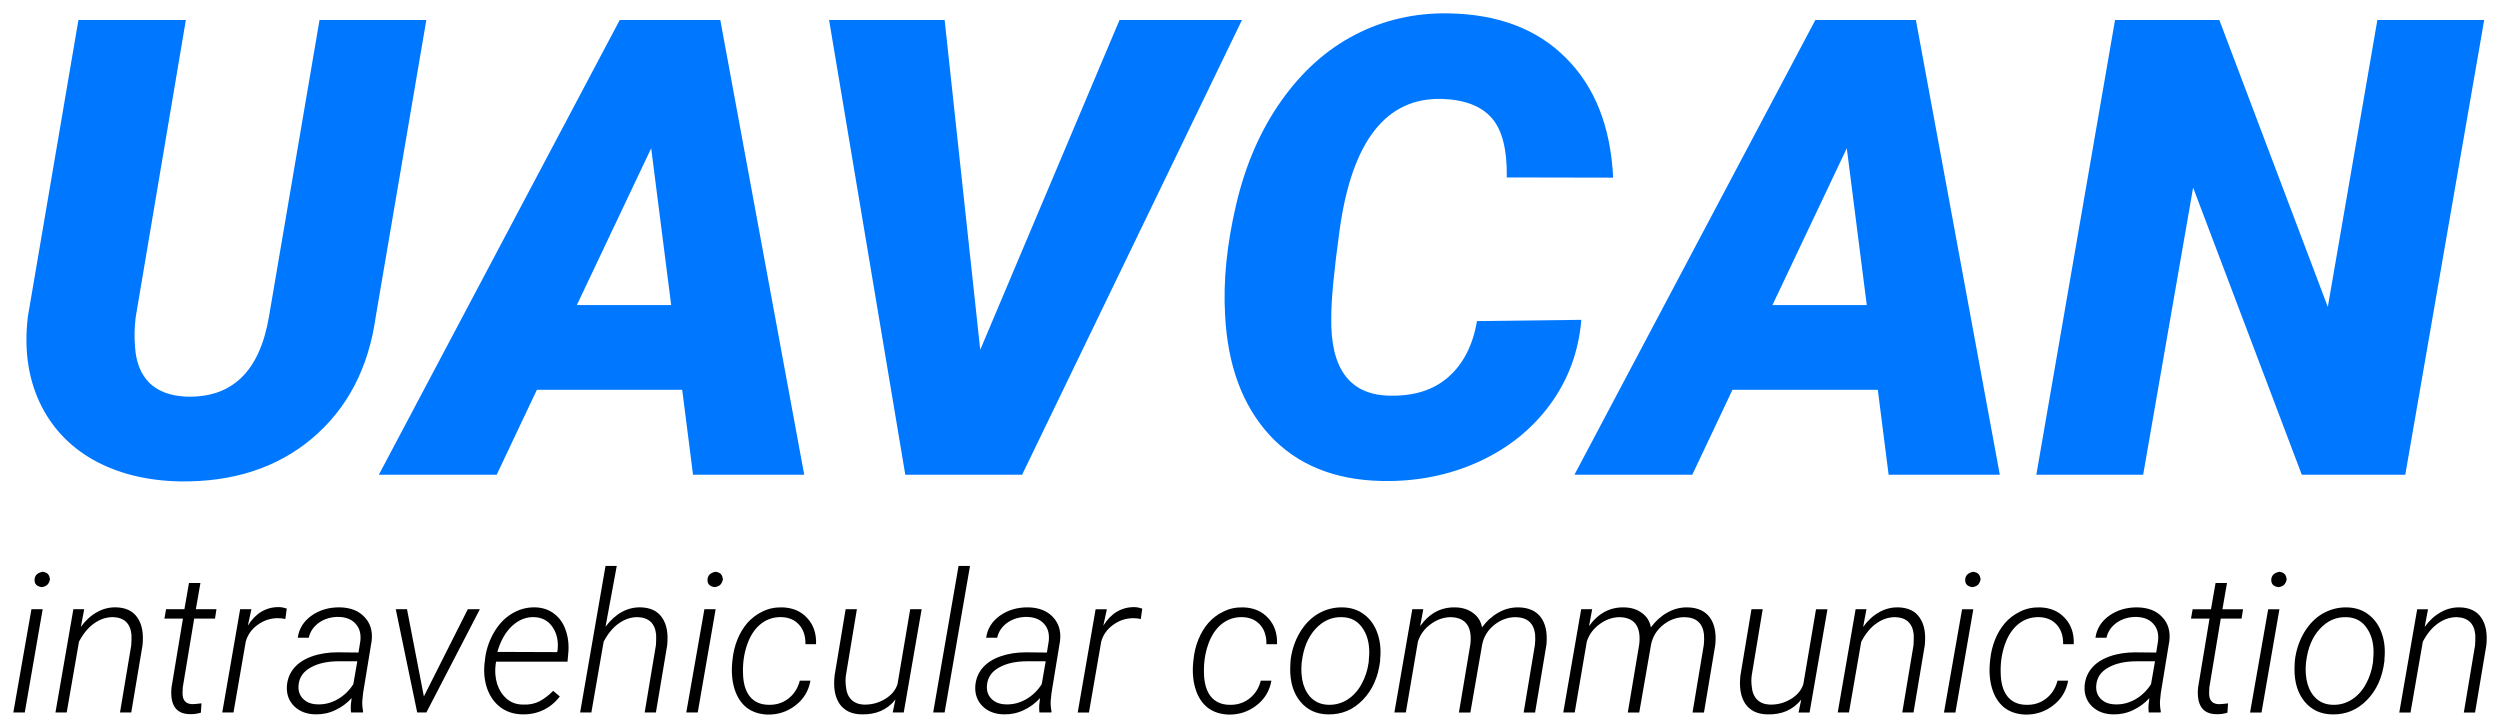
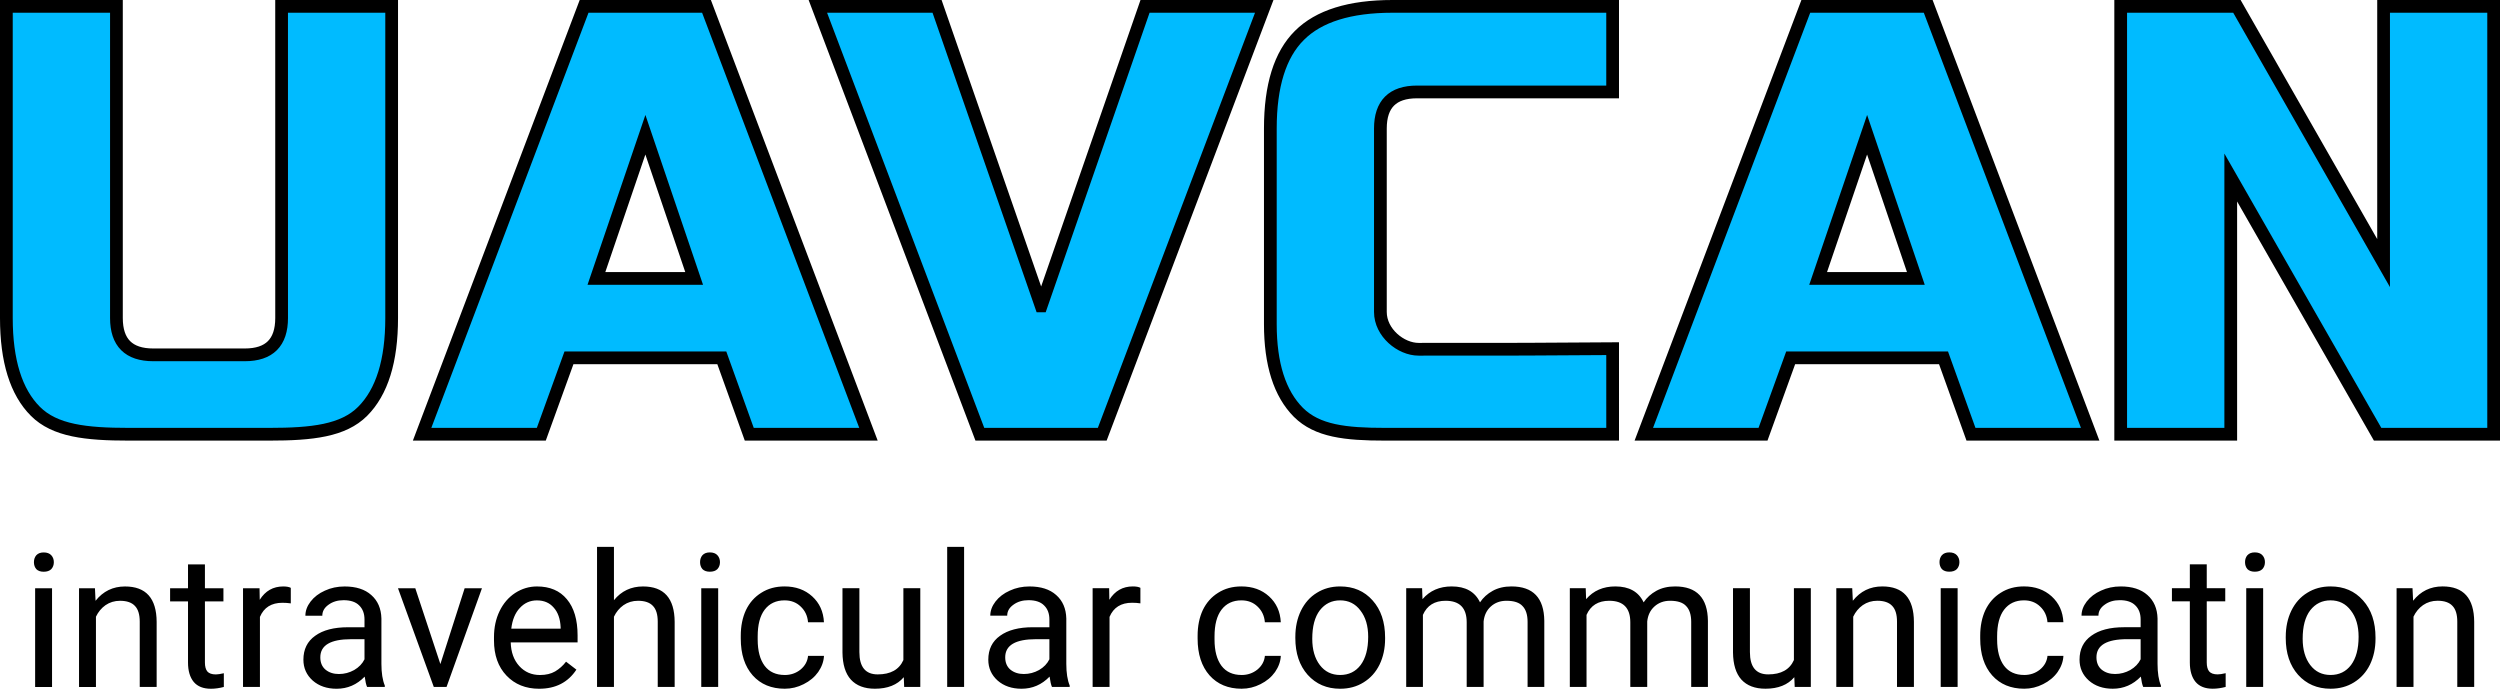
- <svg xmlns="http://www.w3.org/2000/svg" version="1.1" viewBox="0 0 187.62 54.627" stroke-miterlimit="10" id="svg2" width="187.62" height="54.627" style="fill:none;stroke:none;stroke-linecap:square;stroke-miterlimit:10">
+ <svg xmlns="http://www.w3.org/2000/svg" version="1.1" viewBox="0 0 196.282 54.077" stroke-miterlimit="10" id="svg2" width="196.282" height="54.077" style="fill:none;stroke:none;stroke-linecap:square;stroke-miterlimit:10">
  <defs id="defs21" />
  <clipPath id="p.0">
    <path d="m 0,0 294.375,0 0,100 L 0,100 0,0 Z" id="path5" style="clip-rule:nonzero" />
  </clipPath>
-   <path style="fill:#0077ff;fill-opacity:1;fill-rule:nonzero" d="m 108.721,1.002 c -2.531,-0.042 -4.865,0.49 -7,1.594 -2.135,1.094 -3.99,2.75 -5.562,4.969 -1.562,2.208 -2.693,4.807 -3.391,7.797 -0.698,2.979 -0.974,5.734 -0.828,8.266 0.188,3.792 1.302,6.802 3.344,9.031 2.052,2.219 4.859,3.365 8.422,3.438 2.594,0.052 5,-0.422 7.219,-1.422 2.229,-1.01 4.026,-2.443 5.391,-4.297 1.375,-1.865 2.161,-3.99 2.359,-6.375 l -7.828,0.094 c -0.312,1.812 -1.031,3.214 -2.156,4.203 -1.125,0.99 -2.63,1.453 -4.516,1.391 -2.927,-0.104 -4.349,-2.078 -4.266,-5.922 0,-1.302 0.208,-3.469 0.625,-6.5 0.927,-6.698 3.5,-9.979 7.719,-9.844 1.688,0.062 2.922,0.542 3.703,1.438 0.781,0.885 1.156,2.37 1.125,4.453 l 7.984,0.016 c -0.188,-3.813 -1.365,-6.802 -3.531,-8.969 -2.156,-2.177 -5.094,-3.297 -8.812,-3.359 z m -102.836,0.5 -3.797,22.281 c -0.281,2.396 0.01,4.526 0.875,6.391 0.875,1.865 2.224,3.312 4.047,4.344 1.833,1.021 3.99,1.557 6.469,1.609 4,0.062 7.318,-1.016 9.953,-3.234 2.635,-2.229 4.224,-5.271 4.766,-9.125 l 3.797,-22.266 -8.016,0 -3.797,22.281 c -0.698,4.094 -2.766,6.089 -6.203,5.984 -1.188,-0.052 -2.109,-0.396 -2.766,-1.031 -0.646,-0.646 -1.005,-1.547 -1.078,-2.703 -0.062,-0.698 -0.047,-1.438 0.047,-2.219 l 3.766,-22.313 -8.063,0 z m 40.625,0 -18.078,34.125 8.844,0 3.016,-6.375 10.906,0 0.812,6.375 8.344,0 -6.297,-34.125 -7.547,0 z m 15.711,0 5.719,34.125 8.766,0 16.5,-34.125 -9.188,0 -10.453,24.75 -2.672,-24.75 -8.672,0 z m 74.016,0 -18.078,34.125 8.844,0 3.016,-6.375 10.906,0 0.812,6.375 8.344,0 -6.297,-34.125 -7.547,0 z m 22.492,0 -5.906,34.125 8.016,0 3.75,-21.547 8.156,21.547 7.766,0 5.922,-34.125 -8.016,0 -3.719,21.531 -8.141,-21.531 -7.828,0 z m -109.859,9.625 1.5,11.766 -7.078,0 5.578,-11.766 z m 89.727,0 1.5,11.766 -7.078,0 5.578,-11.766 z" id="path4167" />
-   <path style="fill:#000000;fill-rule:nonzero" id="path17" d="m 1.859,53.47 -0.859,0 1.359,-7.75 0.844,0 -1.344,7.75 z M 2.594,43.486 q 0.031,-0.469 0.609,-0.578 0.281,0.047 0.391,0.172 0.125,0.125 0.156,0.406 -0.062,0.266 -0.203,0.406 -0.141,0.125 -0.406,0.172 Q 2.562,43.986 2.594,43.486 Z m 3.725,2.234 -0.25,1.328 q 0.516,-0.719 1.188,-1.094 0.672,-0.391 1.453,-0.375 1.109,0.031 1.609,0.781 0.516,0.75 0.375,2.078 l -0.844,5.031 -0.844,0 0.844,-5.047 q 0.031,-0.406 0.016,-0.797 -0.125,-1.266 -1.391,-1.312 -0.75,0 -1.406,0.469 -0.656,0.453 -1.141,1.375 l -0.922,5.312 -0.844,0 1.344,-7.75 0.812,0 z m 8.723,-1.969 -0.344,1.969 1.547,0 -0.109,0.703 -1.562,0 -0.859,5.172 -0.016,0.438 q 0,0.781 0.719,0.812 0.219,0 0.703,-0.062 l -0.047,0.703 q -0.422,0.125 -0.859,0.109 -0.75,-0.016 -1.094,-0.516 -0.344,-0.516 -0.25,-1.484 l 0.859,-5.172 -1.391,0 0.125,-0.703 1.375,0 0.344,-1.969 0.859,0 z m 6.372,2.703 q -0.281,-0.062 -0.562,-0.062 -0.828,0 -1.516,0.5 -0.672,0.484 -0.891,1.25 l -0.922,5.328 -0.844,0 1.344,-7.75 0.844,0 -0.266,1.234 q 0.422,-0.688 1.016,-1.047 0.609,-0.359 1.328,-0.344 0.25,0 0.578,0.109 l -0.109,0.781 z m 4.93,7.016 q -0.031,-0.266 -0.016,-0.547 l 0.062,-0.531 q -0.531,0.578 -1.234,0.906 -0.688,0.328 -1.484,0.312 -0.984,-0.016 -1.594,-0.609 -0.609,-0.609 -0.547,-1.531 0.062,-0.766 0.531,-1.328 0.469,-0.562 1.328,-0.875 0.875,-0.312 1.938,-0.312 l 1.578,0.016 0.141,-0.891 q 0.078,-0.797 -0.359,-1.266 -0.422,-0.484 -1.25,-0.516 -0.844,-0.016 -1.484,0.422 -0.625,0.438 -0.781,1.141 l -0.828,0 q 0.141,-1.016 1.031,-1.656 0.906,-0.641 2.141,-0.625 1.203,0.031 1.844,0.734 0.656,0.688 0.531,1.781 l -0.641,3.906 -0.062,0.609 q -0.016,0.391 0.062,0.781 l -0.016,0.078 -0.891,0 z m -2.531,-0.609 q 0.797,0.031 1.516,-0.375 0.719,-0.406 1.188,-1.141 l 0.297,-1.719 -1.375,0 q -1.297,0 -2.125,0.469 -0.828,0.453 -0.906,1.312 -0.062,0.625 0.328,1.031 0.406,0.406 1.078,0.422 z m 7.998,-0.594 3.297,-6.547 0.906,0 -4.016,7.75 -0.688,0 -1.609,-7.75 0.844,0 1.266,6.547 z m 7.39,1.344 q -0.938,-0.016 -1.625,-0.516 -0.672,-0.5 -1,-1.375 -0.312,-0.875 -0.219,-1.875 l 0.031,-0.25 q 0.094,-1.062 0.625,-2.031 0.547,-0.984 1.359,-1.484 0.828,-0.516 1.766,-0.5 0.859,0.016 1.453,0.484 0.609,0.453 0.875,1.266 0.281,0.812 0.172,1.797 l -0.047,0.531 -5.359,0 -0.031,0.172 q -0.109,0.781 0.109,1.5 0.234,0.703 0.734,1.125 0.5,0.422 1.219,0.422 0.688,0.031 1.234,-0.25 0.547,-0.297 1.016,-0.781 l 0.5,0.422 q -0.516,0.672 -1.234,1.016 -0.719,0.344 -1.578,0.328 z m 0.891,-7.297 q -0.922,-0.031 -1.672,0.672 -0.734,0.688 -1.094,1.938 l 4.484,0.016 0.031,-0.109 q 0.125,-1.016 -0.359,-1.75 -0.484,-0.734 -1.391,-0.766 z m 5.352,0.719 q 1.125,-1.484 2.641,-1.453 1.109,0.031 1.609,0.781 0.516,0.75 0.375,2.078 l -0.844,5.031 -0.844,0 0.844,-5.047 q 0.031,-0.406 0.016,-0.797 -0.125,-1.266 -1.391,-1.312 -0.75,0 -1.406,0.469 -0.656,0.453 -1.141,1.375 l -0.922,5.312 -0.844,0 1.906,-11 0.844,0 -0.844,4.562 z m 6.919,6.438 -0.859,0 1.359,-7.75 0.844,0 -1.344,7.75 z m 0.734,-9.984 q 0.031,-0.469 0.609,-0.578 0.281,0.047 0.391,0.172 0.125,0.125 0.156,0.406 -0.062,0.266 -0.203,0.406 -0.141,0.125 -0.406,0.172 -0.578,-0.078 -0.547,-0.578 z m 4.569,9.406 q 0.844,0.031 1.484,-0.453 0.656,-0.5 0.875,-1.359 l 0.797,0 q -0.203,1.156 -1.125,1.859 -0.906,0.703 -2.078,0.688 -0.938,-0.031 -1.578,-0.516 -0.625,-0.5 -0.906,-1.375 -0.281,-0.875 -0.188,-1.969 l 0.031,-0.297 q 0.078,-0.766 0.359,-1.469 0.281,-0.703 0.75,-1.25 0.484,-0.547 1.141,-0.859 0.656,-0.328 1.469,-0.312 1.188,0.031 1.891,0.812 0.703,0.766 0.656,1.953 l -0.797,0 q 0.016,-0.906 -0.469,-1.453 -0.484,-0.547 -1.312,-0.578 -0.891,-0.031 -1.578,0.516 -0.672,0.547 -1.016,1.547 -0.344,0.984 -0.312,2.109 0.016,1.141 0.5,1.766 0.5,0.625 1.406,0.641 z m 9.533,-0.391 q -0.922,1.156 -2.547,1.109 -1.094,-0.016 -1.641,-0.781 -0.531,-0.781 -0.375,-2.141 l 0.828,-4.969 0.844,0 -0.828,4.984 q -0.047,0.391 0,0.766 0.047,0.656 0.391,1.016 0.344,0.359 0.938,0.391 0.859,0.031 1.594,-0.406 0.734,-0.438 0.953,-1.125 l 0.953,-5.625 0.859,0 -1.344,7.75 -0.828,0 0.203,-0.969 z m 3.692,0.969 -0.859,0 1.906,-11 0.859,0 -1.906,11 z m 7.116,0 q -0.031,-0.266 -0.016,-0.547 l 0.062,-0.531 q -0.531,0.578 -1.234,0.906 -0.688,0.328 -1.484,0.312 -0.984,-0.016 -1.594,-0.609 -0.609,-0.609 -0.547,-1.531 0.062,-0.766 0.531,-1.328 0.469,-0.562 1.328,-0.875 0.875,-0.312 1.938,-0.312 l 1.578,0.016 0.141,-0.891 q 0.078,-0.797 -0.359,-1.266 -0.422,-0.484 -1.25,-0.516 -0.844,-0.016 -1.484,0.422 -0.625,0.438 -0.781,1.141 l -0.828,0 q 0.141,-1.016 1.031,-1.656 0.906,-0.641 2.141,-0.625 1.203,0.031 1.844,0.734 0.656,0.688 0.531,1.781 l -0.641,3.906 -0.062,0.609 q -0.016,0.391 0.062,0.781 l -0.016,0.078 -0.891,0 z m -2.531,-0.609 q 0.797,0.031 1.516,-0.375 0.719,-0.406 1.188,-1.141 l 0.297,-1.719 -1.375,0 q -1.297,0 -2.125,0.469 -0.828,0.453 -0.906,1.312 -0.062,0.625 0.328,1.031 0.406,0.406 1.078,0.422 z m 10.139,-6.406 q -0.281,-0.062 -0.562,-0.062 -0.828,0 -1.516,0.5 -0.672,0.484 -0.891,1.25 l -0.922,5.328 -0.844,0 1.344,-7.75 0.844,0 -0.266,1.234 q 0.422,-0.688 1.016,-1.047 0.609,-0.359 1.328,-0.344 0.25,0 0.578,0.109 l -0.109,0.781 z m 6.646,6.438 q 0.844,0.031 1.484,-0.453 0.656,-0.5 0.875,-1.359 l 0.797,0 q -0.203,1.156 -1.125,1.859 -0.906,0.703 -2.078,0.688 -0.938,-0.031 -1.578,-0.516 -0.625,-0.5 -0.906,-1.375 -0.281,-0.875 -0.188,-1.969 l 0.031,-0.297 q 0.078,-0.766 0.359,-1.469 0.281,-0.703 0.75,-1.25 0.484,-0.547 1.141,-0.859 0.656,-0.328 1.469,-0.312 1.188,0.031 1.891,0.812 0.703,0.766 0.656,1.953 l -0.797,0 q 0.016,-0.906 -0.469,-1.453 -0.484,-0.547 -1.312,-0.578 -0.891,-0.031 -1.578,0.516 -0.672,0.547 -1.016,1.547 -0.344,0.984 -0.312,2.109 0.016,1.141 0.5,1.766 0.5,0.625 1.406,0.641 z m 4.596,-3.359 q 0.141,-1.125 0.688,-2.062 0.562,-0.938 1.391,-1.422 0.844,-0.484 1.813,-0.469 0.953,0.016 1.625,0.531 0.688,0.516 1,1.406 0.312,0.875 0.203,1.953 l 0,0.125 q -0.219,1.828 -1.312,2.938 -1.078,1.109 -2.594,1.078 -1.297,-0.016 -2.078,-0.953 -0.781,-0.938 -0.766,-2.484 l 0.016,-0.406 0.016,-0.234 z m 0.828,0.234 q -0.078,0.859 0.125,1.578 0.219,0.719 0.703,1.125 0.484,0.406 1.203,0.422 0.766,0.016 1.406,-0.391 0.641,-0.406 1.047,-1.141 0.422,-0.75 0.547,-1.656 l 0.016,-0.234 q 0.141,-1.375 -0.422,-2.25 -0.547,-0.891 -1.609,-0.906 -1.141,-0.031 -1.984,0.891 -0.828,0.906 -1.016,2.438 l -0.016,0.125 z m 9.13,-4.047 -0.234,1.266 q 1.031,-1.438 2.625,-1.406 0.812,0.016 1.344,0.422 0.547,0.391 0.672,1.078 0.531,-0.719 1.234,-1.109 0.703,-0.406 1.531,-0.391 1.109,0.031 1.641,0.734 0.531,0.703 0.438,1.953 l -0.016,0.156 -0.844,5.047 -0.859,0 0.844,-5.062 q 0.047,-0.422 0.016,-0.797 -0.141,-1.266 -1.453,-1.297 -0.875,0 -1.609,0.578 -0.719,0.578 -0.906,1.453 l -0.891,5.125 -0.859,0 0.859,-5.125 q 0.219,-1.969 -1.453,-2.031 -0.812,0 -1.531,0.531 -0.703,0.516 -0.953,1.312 l -0.906,5.312 -0.859,0 1.344,-7.75 0.828,0 z m 12.674,0 -0.234,1.266 q 1.031,-1.438 2.625,-1.406 0.812,0.016 1.344,0.422 0.547,0.391 0.672,1.078 0.531,-0.719 1.234,-1.109 0.703,-0.406 1.531,-0.391 1.109,0.031 1.641,0.734 0.531,0.703 0.438,1.953 l -0.016,0.156 -0.844,5.047 -0.859,0 0.844,-5.062 q 0.047,-0.422 0.016,-0.797 -0.141,-1.266 -1.453,-1.297 -0.875,0 -1.609,0.578 -0.719,0.578 -0.906,1.453 l -0.891,5.125 -0.859,0 0.859,-5.125 q 0.219,-1.969 -1.453,-2.031 -0.812,0 -1.531,0.531 -0.703,0.516 -0.953,1.312 l -0.906,5.312 -0.859,0 1.344,-7.75 0.828,0 z m 15.69,6.781 q -0.922,1.156 -2.547,1.109 -1.094,-0.016 -1.641,-0.781 -0.531,-0.781 -0.375,-2.141 l 0.828,-4.969 0.844,0 -0.828,4.984 q -0.047,0.391 0,0.766 0.047,0.656 0.391,1.016 0.344,0.359 0.938,0.391 0.859,0.031 1.594,-0.406 0.734,-0.438 0.953,-1.125 l 0.953,-5.625 0.859,0 -1.344,7.75 -0.828,0 0.203,-0.969 z m 4.895,-6.781 -0.25,1.328 q 0.516,-0.719 1.188,-1.094 0.672,-0.391 1.453,-0.375 1.109,0.031 1.609,0.781 0.516,0.75 0.375,2.078 l -0.844,5.031 -0.844,0 0.844,-5.047 q 0.031,-0.406 0.016,-0.797 -0.125,-1.266 -1.391,-1.312 -0.75,0 -1.406,0.469 -0.656,0.453 -1.141,1.375 l -0.922,5.312 -0.844,0 1.344,-7.75 0.812,0 z m 6.676,7.75 -0.859,0 1.359,-7.75 0.844,0 -1.344,7.75 z m 0.734,-9.984 q 0.031,-0.469 0.609,-0.578 0.281,0.047 0.391,0.172 0.125,0.125 0.156,0.406 -0.062,0.266 -0.203,0.406 -0.141,0.125 -0.406,0.172 -0.578,-0.078 -0.547,-0.578 z m 4.569,9.406 q 0.844,0.031 1.484,-0.453 0.656,-0.5 0.875,-1.359 l 0.797,0 q -0.203,1.156 -1.125,1.859 -0.906,0.703 -2.078,0.688 -0.938,-0.031 -1.578,-0.516 -0.625,-0.5 -0.906,-1.375 -0.281,-0.875 -0.188,-1.969 l 0.031,-0.297 q 0.078,-0.766 0.359,-1.469 0.281,-0.703 0.75,-1.25 0.484,-0.547 1.141,-0.859 0.656,-0.328 1.469,-0.312 1.188,0.031 1.891,0.812 0.703,0.766 0.656,1.953 l -0.797,0 q 0.016,-0.906 -0.469,-1.453 -0.484,-0.547 -1.312,-0.578 -0.891,-0.031 -1.578,0.516 -0.672,0.547 -1.016,1.547 -0.344,0.984 -0.312,2.109 0.016,1.141 0.5,1.766 0.5,0.625 1.406,0.641 z m 9.205,0.578 q -0.031,-0.266 -0.016,-0.547 l 0.062,-0.531 q -0.531,0.578 -1.234,0.906 -0.688,0.328 -1.484,0.312 -0.984,-0.016 -1.594,-0.609 -0.609,-0.609 -0.547,-1.531 0.062,-0.766 0.531,-1.328 0.469,-0.562 1.328,-0.875 0.875,-0.312 1.938,-0.312 l 1.578,0.016 0.141,-0.891 q 0.078,-0.797 -0.359,-1.266 -0.422,-0.484 -1.25,-0.516 -0.844,-0.016 -1.484,0.422 -0.625,0.438 -0.781,1.141 l -0.828,0 q 0.141,-1.016 1.031,-1.656 0.906,-0.641 2.141,-0.625 1.203,0.031 1.844,0.734 0.656,0.688 0.531,1.781 l -0.641,3.906 -0.062,0.609 q -0.016,0.391 0.062,0.781 l -0.016,0.078 -0.891,0 z m -2.531,-0.609 q 0.797,0.031 1.516,-0.375 0.719,-0.406 1.188,-1.141 l 0.297,-1.719 -1.375,0 q -1.297,0 -2.125,0.469 -0.828,0.453 -0.906,1.312 -0.062,0.625 0.328,1.031 0.406,0.406 1.078,0.422 z m 8.405,-9.109 -0.344,1.969 1.547,0 -0.109,0.703 -1.562,0 -0.859,5.172 -0.016,0.438 q 0,0.781 0.719,0.812 0.219,0 0.703,-0.062 l -0.047,0.703 q -0.422,0.125 -0.859,0.109 -0.75,-0.016 -1.094,-0.516 -0.344,-0.516 -0.25,-1.484 l 0.859,-5.172 -1.391,0 0.125,-0.703 1.375,0 0.344,-1.969 0.859,0 z m 2.59,9.719 -0.859,0 1.359,-7.75 0.844,0 -1.344,7.75 z m 0.734,-9.984 q 0.031,-0.469 0.609,-0.578 0.281,0.047 0.391,0.172 0.125,0.125 0.156,0.406 -0.062,0.266 -0.203,0.406 -0.141,0.125 -0.406,0.172 -0.578,-0.078 -0.547,-0.578 z m 1.772,6.047 q 0.141,-1.125 0.688,-2.062 0.562,-0.938 1.391,-1.422 0.844,-0.484 1.812,-0.469 0.953,0.016 1.625,0.531 0.688,0.516 1,1.406 0.312,0.875 0.203,1.953 l 0,0.125 q -0.219,1.828 -1.312,2.938 -1.078,1.109 -2.594,1.078 -1.297,-0.016 -2.078,-0.953 -0.781,-0.938 -0.766,-2.484 l 0.016,-0.406 0.016,-0.234 z m 0.828,0.234 q -0.078,0.859 0.125,1.578 0.219,0.719 0.703,1.125 0.484,0.406 1.203,0.422 0.766,0.016 1.406,-0.391 0.641,-0.406 1.047,-1.141 0.422,-0.75 0.547,-1.656 l 0.016,-0.234 q 0.141,-1.375 -0.422,-2.25 -0.547,-0.891 -1.609,-0.906 -1.141,-0.031 -1.984,0.891 -0.828,0.906 -1.016,2.438 l -0.016,0.125 z m 9.162,-4.047 -0.25,1.328 q 0.516,-0.719 1.188,-1.094 0.672,-0.391 1.453,-0.375 1.109,0.031 1.609,0.781 0.516,0.75 0.375,2.078 l -0.844,5.031 -0.844,0 0.844,-5.047 q 0.031,-0.406 0.016,-0.797 -0.125,-1.266 -1.391,-1.312 -0.75,0 -1.406,0.469 -0.656,0.453 -1.141,1.375 l -0.922,5.312 -0.844,0 1.344,-7.75 0.812,0 z" />
+   <path style="fill:#00bbff;fill-rule:nonzero;stroke:#000000;stroke-width:1;stroke-miterlimit:10;stroke-dasharray:none;stroke-opacity:1;fill-opacity:1" d="m 22.109,0.5 8.641,0 0,24.469 c 0,3.365 -0.76,5.807 -2.281,7.328 -1.521,1.521 -3.964,1.797 -7.328,1.797 l -11.031,0 c -3.365,0 -5.807,-0.276 -7.328,-1.797 C 1.26,30.776 0.5,28.333 0.5,24.969 l 0,-24.469 8.641,0 0,24.469 c 0,1.927 0.964,2.891 2.891,2.891 l 7.188,0 c 1.927,0 2.891,-0.964 2.891,-2.891 z" id="path4186" />
+   <path style="fill:#00bbff;fill-rule:nonzero;stroke:#000000;stroke-width:1;stroke-miterlimit:10;stroke-dasharray:none;stroke-opacity:1;fill-opacity:1" d="m 45.859,0.5 -12.719,33.594 9.359,0 2.172,-6 12,0 2.156,6 9.359,0 L 55.469,0.5 l -9.609,0 z m 4.812,10.078 3.828,11.281 -7.672,0 3.844,-11.281 z" id="path4184" />
+   <path style="fill:#00bbff;fill-rule:nonzero;stroke:#000000;stroke-width:1;stroke-miterlimit:10;stroke-dasharray:none;stroke-opacity:1;fill-opacity:1" d="M 81.744,24.016 89.9,0.5 l 9.359,0 -12.719,33.594 -9.609,0 L 64.212,0.5 l 9.359,0 8.172,23.516 z" id="path4180" />
+   <path style="fill:#00bbff;fill-rule:nonzero;stroke:#000000;stroke-width:1;stroke-miterlimit:10;stroke-dasharray:none;stroke-opacity:1;fill-opacity:1" d="m 126.613,34.094 -17.859,0 c -3.135,0 -5.333,-0.25 -6.813,-1.719 -1.469,-1.479 -2.203,-3.786 -2.203,-6.922 l 0,-15.359 c 0,-3.365 0.76,-5.802 2.281,-7.313 C 103.54,1.26 105.977,0.5 109.331,0.5 l 17.281,0 0,6.719 -15.359,0 c -1.917,0 -2.875,0.958 -2.875,2.875 l 0,14.398 c 0,1.632 1.606,2.93 3,2.93 8.919,0 8.224,0.001 15.234,-0.047 z" id="path4178" />
+   <path style="fill:#00bbff;fill-rule:nonzero;stroke:#000000;stroke-width:1;stroke-miterlimit:10;stroke-dasharray:none;stroke-opacity:1;fill-opacity:1" d="m 141.779,0.5 -12.719,33.594 9.359,0 2.172,-6 12,0 2.156,6 9.359,0 L 151.389,0.5 l -9.609,0 z m 4.812,10.078 3.828,11.281 -7.672,0 3.844,-11.281 z" id="path4176" />
+   <path style="fill:#00bbff;fill-rule:nonzero;stroke:#000000;stroke-width:1;stroke-miterlimit:10;stroke-dasharray:none;stroke-opacity:1;fill-opacity:1" d="m 195.782,34.094 -9.109,0 -11.531,-20.156 0,20.156 -8.641,0 0,-33.594 9.125,0 11.516,20.156 0,-20.156 8.641,0 0,33.594 z" id="path13" />
+   <path style="fill:#000000;fill-rule:nonzero" id="path17" d="m 4.086,53.936 -1.328,0 0,-7.75 1.328,0 0,7.75 z m -1.422,-9.797 q 0,-0.328 0.188,-0.547 0.203,-0.219 0.578,-0.219 0.391,0 0.594,0.219 0.203,0.219 0.203,0.547 0,0.328 -0.203,0.547 -0.203,0.203 -0.594,0.203 -0.375,0 -0.578,-0.203 -0.188,-0.219 -0.188,-0.547 z m 4.791,2.047 0.047,0.984 q 0.891,-1.125 2.313,-1.125 2.469,0 2.484,2.781 l 0,5.109 -1.328,0 0,-5.125 q 0,-0.844 -0.375,-1.234 -0.375,-0.406 -1.172,-0.406 -0.641,0 -1.141,0.344 -0.484,0.344 -0.75,0.906 l 0,5.516 -1.328,0 0,-7.75 1.25,0 z m 8.634,-1.875 0,1.875 1.453,0 0,1.031 -1.453,0 0,4.797 q 0,0.469 0.188,0.703 0.203,0.234 0.672,0.234 0.219,0 0.625,-0.094 l 0,1.078 q -0.531,0.141 -1.016,0.141 -0.891,0 -1.344,-0.531 -0.453,-0.547 -0.453,-1.531 l 0,-4.797 -1.406,0 0,-1.031 1.406,0 0,-1.875 1.328,0 z m 6.741,3.062 q -0.312,-0.047 -0.656,-0.047 -1.297,0 -1.766,1.109 l 0,5.5 -1.328,0 0,-7.75 1.297,0 0.016,0.906 q 0.656,-1.047 1.844,-1.047 0.391,0 0.594,0.109 l 0,1.219 z m 5.991,6.562 q -0.109,-0.234 -0.188,-0.812 -0.922,0.953 -2.203,0.953 -1.141,0 -1.875,-0.641 -0.734,-0.656 -0.734,-1.641 0,-1.219 0.922,-1.875 0.922,-0.672 2.578,-0.672 l 1.297,0 0,-0.609 q 0,-0.703 -0.422,-1.109 -0.406,-0.406 -1.219,-0.406 -0.703,0 -1.188,0.359 -0.484,0.344 -0.484,0.859 l -1.328,0 q 0,-0.578 0.406,-1.109 0.422,-0.547 1.125,-0.859 0.703,-0.328 1.547,-0.328 1.344,0 2.094,0.672 0.766,0.672 0.797,1.844 l 0,3.562 q 0,1.062 0.266,1.703 l 0,0.109 -1.391,0 z m -2.203,-1.016 q 0.625,0 1.188,-0.312 0.562,-0.328 0.812,-0.844 l 0,-1.578 -1.047,0 q -2.422,0 -2.422,1.422 0,0.625 0.406,0.969 0.422,0.344 1.062,0.344 z m 7.957,-0.781 1.906,-5.953 1.359,0 -2.781,7.75 -1,0 -2.812,-7.75 1.359,0 1.969,5.953 z m 7.755,1.938 q -1.578,0 -2.562,-1.031 -0.984,-1.031 -0.984,-2.766 l 0,-0.25 q 0,-1.141 0.438,-2.047 0.438,-0.906 1.219,-1.422 0.797,-0.516 1.719,-0.516 1.516,0 2.344,1 0.844,1 0.844,2.844 l 0,0.547 -5.25,0 q 0.031,1.156 0.672,1.859 0.641,0.703 1.625,0.703 0.703,0 1.188,-0.281 0.5,-0.297 0.859,-0.766 l 0.812,0.625 q -0.984,1.5 -2.922,1.5 z m -0.172,-6.938 q -0.797,0 -1.344,0.594 -0.547,0.578 -0.672,1.625 l 3.875,0 0,-0.109 q -0.047,-1 -0.547,-1.547 -0.484,-0.562 -1.312,-0.562 z m 6.046,-0.016 q 0.875,-1.078 2.281,-1.078 2.469,0 2.484,2.781 l 0,5.109 -1.328,0 0,-5.125 q 0,-0.844 -0.375,-1.234 -0.375,-0.406 -1.172,-0.406 -0.641,0 -1.141,0.344 -0.484,0.344 -0.75,0.906 l 0,5.516 -1.328,0 0,-11 1.328,0 0,4.188 z m 8.182,6.812 -1.328,0 0,-7.75 1.328,0 0,7.75 z m -1.422,-9.797 q 0,-0.328 0.188,-0.547 0.203,-0.219 0.578,-0.219 0.391,0 0.594,0.219 0.203,0.219 0.203,0.547 0,0.328 -0.203,0.547 -0.203,0.203 -0.594,0.203 -0.375,0 -0.578,-0.203 -0.188,-0.219 -0.188,-0.547 z m 6.65,8.859 q 0.703,0 1.234,-0.422 0.531,-0.438 0.594,-1.078 l 1.25,0 q -0.031,0.656 -0.453,1.266 -0.422,0.594 -1.141,0.953 -0.703,0.359 -1.484,0.359 -1.578,0 -2.516,-1.047 -0.938,-1.062 -0.938,-2.891 l 0,-0.219 q 0,-1.141 0.406,-2.016 0.422,-0.875 1.203,-1.359 0.781,-0.5 1.828,-0.5 1.312,0 2.172,0.781 0.859,0.781 0.922,2.031 l -1.25,0 q -0.062,-0.75 -0.578,-1.234 -0.5,-0.484 -1.266,-0.484 -1,0 -1.562,0.734 -0.547,0.719 -0.547,2.094 l 0,0.25 q 0,1.328 0.547,2.062 0.547,0.719 1.578,0.719 z m 9.344,0.172 q -0.766,0.906 -2.266,0.906 -1.234,0 -1.891,-0.719 -0.641,-0.719 -0.656,-2.125 l 0,-5.047 1.328,0 0,5.016 q 0,1.75 1.438,1.75 1.516,0 2.016,-1.125 l 0,-5.641 1.328,0 0,7.75 -1.266,0 -0.031,-0.766 z m 4.736,0.766 -1.328,0 0,-11 1.328,0 0,11 z m 6.9,0 q -0.109,-0.234 -0.188,-0.812 -0.922,0.953 -2.203,0.953 -1.141,0 -1.875,-0.641 -0.734,-0.656 -0.734,-1.641 0,-1.219 0.922,-1.875 0.922,-0.672 2.578,-0.672 l 1.297,0 0,-0.609 q 0,-0.703 -0.422,-1.109 -0.406,-0.406 -1.219,-0.406 -0.703,0 -1.188,0.359 -0.484,0.344 -0.484,0.859 l -1.328,0 q 0,-0.578 0.406,-1.109 0.422,-0.547 1.125,-0.859 0.703,-0.328 1.547,-0.328 1.344,0 2.094,0.672 0.766,0.672 0.797,1.844 l 0,3.562 q 0,1.062 0.266,1.703 l 0,0.109 -1.391,0 z m -2.203,-1.016 q 0.625,0 1.188,-0.312 0.562,-0.328 0.812,-0.844 l 0,-1.578 -1.047,0 q -2.422,0 -2.422,1.422 0,0.625 0.406,0.969 0.422,0.344 1.062,0.344 z m 9.144,-5.547 q -0.312,-0.047 -0.656,-0.047 -1.297,0 -1.766,1.109 l 0,5.5 -1.328,0 0,-7.75 1.297,0 0.016,0.906 q 0.656,-1.047 1.844,-1.047 0.391,0 0.594,0.109 l 0,1.219 z m 7.947,5.625 q 0.703,0 1.234,-0.422 0.531,-0.438 0.594,-1.078 l 1.25,0 q -0.031,0.656 -0.453,1.266 -0.422,0.594 -1.141,0.953 -0.703,0.359 -1.484,0.359 -1.578,0 -2.516,-1.047 -0.938,-1.062 -0.938,-2.891 l 0,-0.219 q 0,-1.141 0.406,-2.016 0.422,-0.875 1.203,-1.359 0.781,-0.5 1.828,-0.5 1.313,0 2.172,0.781 0.859,0.781 0.922,2.031 l -1.25,0 q -0.062,-0.75 -0.578,-1.234 -0.5,-0.484 -1.266,-0.484 -1,0 -1.562,0.734 -0.547,0.719 -0.547,2.094 l 0,0.25 q 0,1.328 0.547,2.062 0.547,0.719 1.578,0.719 z m 4.219,-3 q 0,-1.141 0.438,-2.047 0.453,-0.922 1.25,-1.406 0.797,-0.5 1.828,-0.5 1.578,0 2.547,1.094 0.984,1.094 0.984,2.922 l 0,0.094 q 0,1.125 -0.438,2.031 -0.438,0.891 -1.25,1.391 -0.797,0.5 -1.844,0.5 -1.562,0 -2.547,-1.094 -0.969,-1.094 -0.969,-2.891 l 0,-0.094 z m 1.328,0.156 q 0,1.281 0.594,2.062 0.594,0.781 1.594,0.781 1.016,0 1.609,-0.781 0.594,-0.797 0.594,-2.219 0,-1.281 -0.609,-2.062 -0.594,-0.797 -1.594,-0.797 -0.984,0 -1.594,0.781 -0.594,0.781 -0.594,2.234 z m 8.624,-3.969 0.031,0.859 q 0.859,-1 2.297,-1 1.625,0 2.219,1.25 0.375,-0.562 1,-0.906 0.625,-0.344 1.469,-0.344 2.547,0 2.578,2.703 l 0,5.188 -1.312,0 0,-5.109 q 0,-0.828 -0.391,-1.234 -0.375,-0.422 -1.266,-0.422 -0.734,0 -1.234,0.453 -0.484,0.438 -0.562,1.172 l 0,5.141 -1.328,0 0,-5.078 q 0,-1.688 -1.656,-1.688 -1.297,0 -1.781,1.109 l 0,5.656 -1.312,0 0,-7.75 1.25,0 z m 12.846,0 0.031,0.859 q 0.859,-1 2.297,-1 1.625,0 2.219,1.25 0.375,-0.562 1,-0.906 0.625,-0.344 1.469,-0.344 2.547,0 2.578,2.703 l 0,5.188 -1.312,0 0,-5.109 q 0,-0.828 -0.391,-1.234 -0.375,-0.422 -1.266,-0.422 -0.734,0 -1.234,0.453 -0.484,0.438 -0.562,1.172 l 0,5.141 -1.328,0 0,-5.078 q 0,-1.688 -1.656,-1.688 -1.297,0 -1.781,1.109 l 0,5.656 -1.312,0 0,-7.75 1.25,0 z m 16.377,6.984 q -0.766,0.906 -2.266,0.906 -1.234,0 -1.891,-0.719 -0.641,-0.719 -0.656,-2.125 l 0,-5.047 1.328,0 0,5.016 q 0,1.75 1.438,1.75 1.516,0 2.016,-1.125 l 0,-5.641 1.328,0 0,7.75 -1.266,0 -0.031,-0.766 z m 4.548,-6.984 0.047,0.984 q 0.891,-1.125 2.312,-1.125 2.469,0 2.484,2.781 l 0,5.109 -1.328,0 0,-5.125 q 0,-0.844 -0.375,-1.234 -0.375,-0.406 -1.172,-0.406 -0.641,0 -1.141,0.344 -0.484,0.344 -0.75,0.906 l 0,5.516 -1.328,0 0,-7.75 1.25,0 z m 8.274,7.75 -1.328,0 0,-7.75 1.328,0 0,7.75 z m -1.422,-9.797 q 0,-0.328 0.188,-0.547 0.203,-0.219 0.578,-0.219 0.391,0 0.594,0.219 0.203,0.219 0.203,0.547 0,0.328 -0.203,0.547 -0.203,0.203 -0.594,0.203 -0.375,0 -0.578,-0.203 -0.188,-0.219 -0.188,-0.547 z m 6.65,8.859 q 0.703,0 1.234,-0.422 0.531,-0.438 0.594,-1.078 l 1.25,0 q -0.031,0.656 -0.453,1.266 -0.422,0.594 -1.141,0.953 -0.703,0.359 -1.484,0.359 -1.578,0 -2.516,-1.047 -0.938,-1.062 -0.938,-2.891 l 0,-0.219 q 0,-1.141 0.406,-2.016 0.422,-0.875 1.203,-1.359 0.781,-0.5 1.828,-0.5 1.312,0 2.172,0.781 0.859,0.781 0.922,2.031 l -1.25,0 q -0.062,-0.75 -0.578,-1.234 -0.5,-0.484 -1.266,-0.484 -1,0 -1.562,0.734 -0.547,0.719 -0.547,2.094 l 0,0.25 q 0,1.328 0.547,2.062 0.547,0.719 1.578,0.719 z m 9.344,0.938 q -0.109,-0.234 -0.188,-0.812 -0.922,0.953 -2.203,0.953 -1.141,0 -1.875,-0.641 -0.734,-0.656 -0.734,-1.641 0,-1.219 0.922,-1.875 0.922,-0.672 2.578,-0.672 l 1.297,0 0,-0.609 q 0,-0.703 -0.422,-1.109 -0.406,-0.406 -1.219,-0.406 -0.703,0 -1.188,0.359 -0.484,0.344 -0.484,0.859 l -1.328,0 q 0,-0.578 0.406,-1.109 0.422,-0.547 1.125,-0.859 0.703,-0.328 1.547,-0.328 1.344,0 2.094,0.672 0.766,0.672 0.797,1.844 l 0,3.562 q 0,1.062 0.266,1.703 l 0,0.109 -1.391,0 z m -2.203,-1.016 q 0.625,0 1.188,-0.312 0.562,-0.328 0.812,-0.844 l 0,-1.578 -1.047,0 q -2.422,0 -2.422,1.422 0,0.625 0.406,0.969 0.422,0.344 1.062,0.344 z m 7.191,-8.609 0,1.875 1.453,0 0,1.031 -1.453,0 0,4.797 q 0,0.469 0.188,0.703 0.203,0.234 0.672,0.234 0.219,0 0.625,-0.094 l 0,1.078 q -0.531,0.141 -1.016,0.141 -0.891,0 -1.344,-0.531 -0.453,-0.547 -0.453,-1.531 l 0,-4.797 -1.406,0 0,-1.031 1.406,0 0,-1.875 1.328,0 z m 4.428,9.625 -1.328,0 0,-7.75 1.328,0 0,7.75 z m -1.422,-9.797 q 0,-0.328 0.188,-0.547 0.203,-0.219 0.578,-0.219 0.391,0 0.594,0.219 0.203,0.219 0.203,0.547 0,0.328 -0.203,0.547 -0.203,0.203 -0.594,0.203 -0.375,0 -0.578,-0.203 -0.188,-0.219 -0.188,-0.547 z m 3.197,5.859 q 0,-1.141 0.438,-2.047 0.453,-0.922 1.25,-1.406 0.797,-0.5 1.828,-0.5 1.578,0 2.547,1.094 0.984,1.094 0.984,2.922 l 0,0.094 q 0,1.125 -0.438,2.031 -0.438,0.891 -1.25,1.391 -0.797,0.5 -1.844,0.5 -1.562,0 -2.547,-1.094 -0.969,-1.094 -0.969,-2.891 l 0,-0.094 z m 1.328,0.156 q 0,1.281 0.594,2.062 0.594,0.781 1.594,0.781 1.016,0 1.609,-0.781 0.594,-0.797 0.594,-2.219 0,-1.281 -0.609,-2.062 -0.594,-0.797 -1.594,-0.797 -0.984,0 -1.594,0.781 -0.594,0.781 -0.594,2.234 z m 8.624,-3.969 0.047,0.984 q 0.891,-1.125 2.312,-1.125 2.469,0 2.484,2.781 l 0,5.109 -1.328,0 0,-5.125 q 0,-0.844 -0.375,-1.234 -0.375,-0.406 -1.172,-0.406 -0.641,0 -1.141,0.344 -0.484,0.344 -0.75,0.906 l 0,5.516 -1.328,0 0,-7.75 1.25,0 z" />
</svg>
